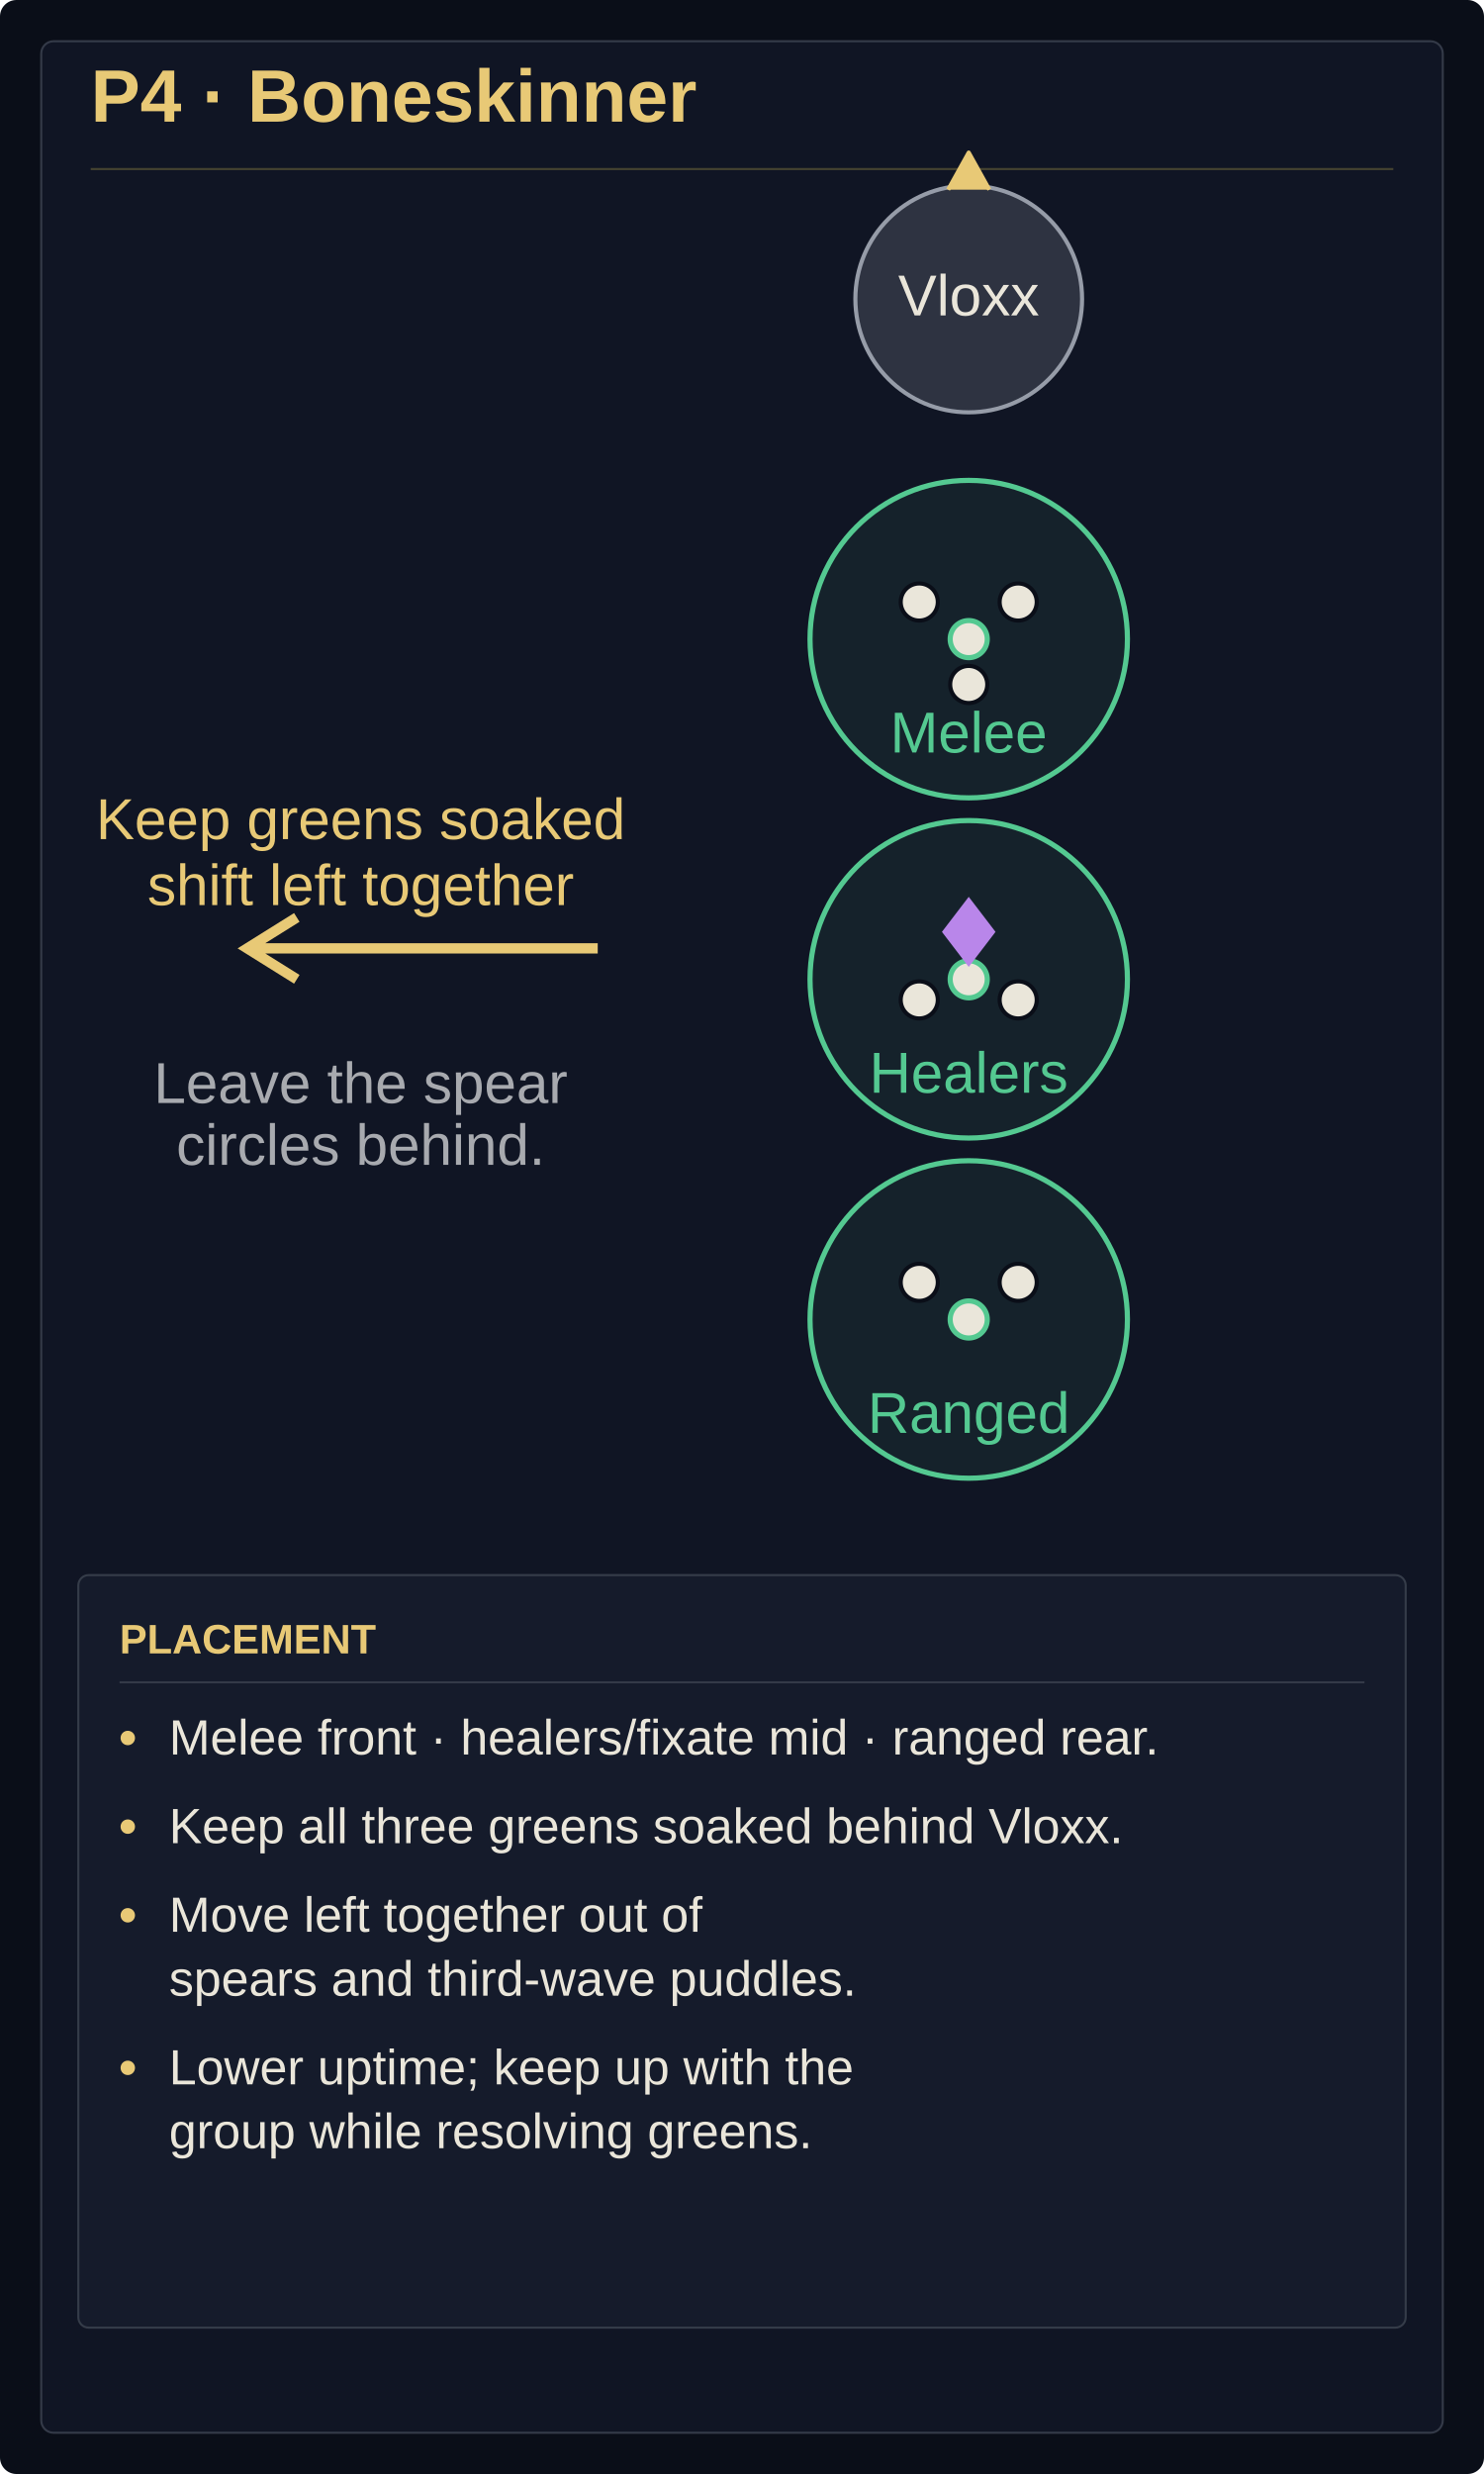
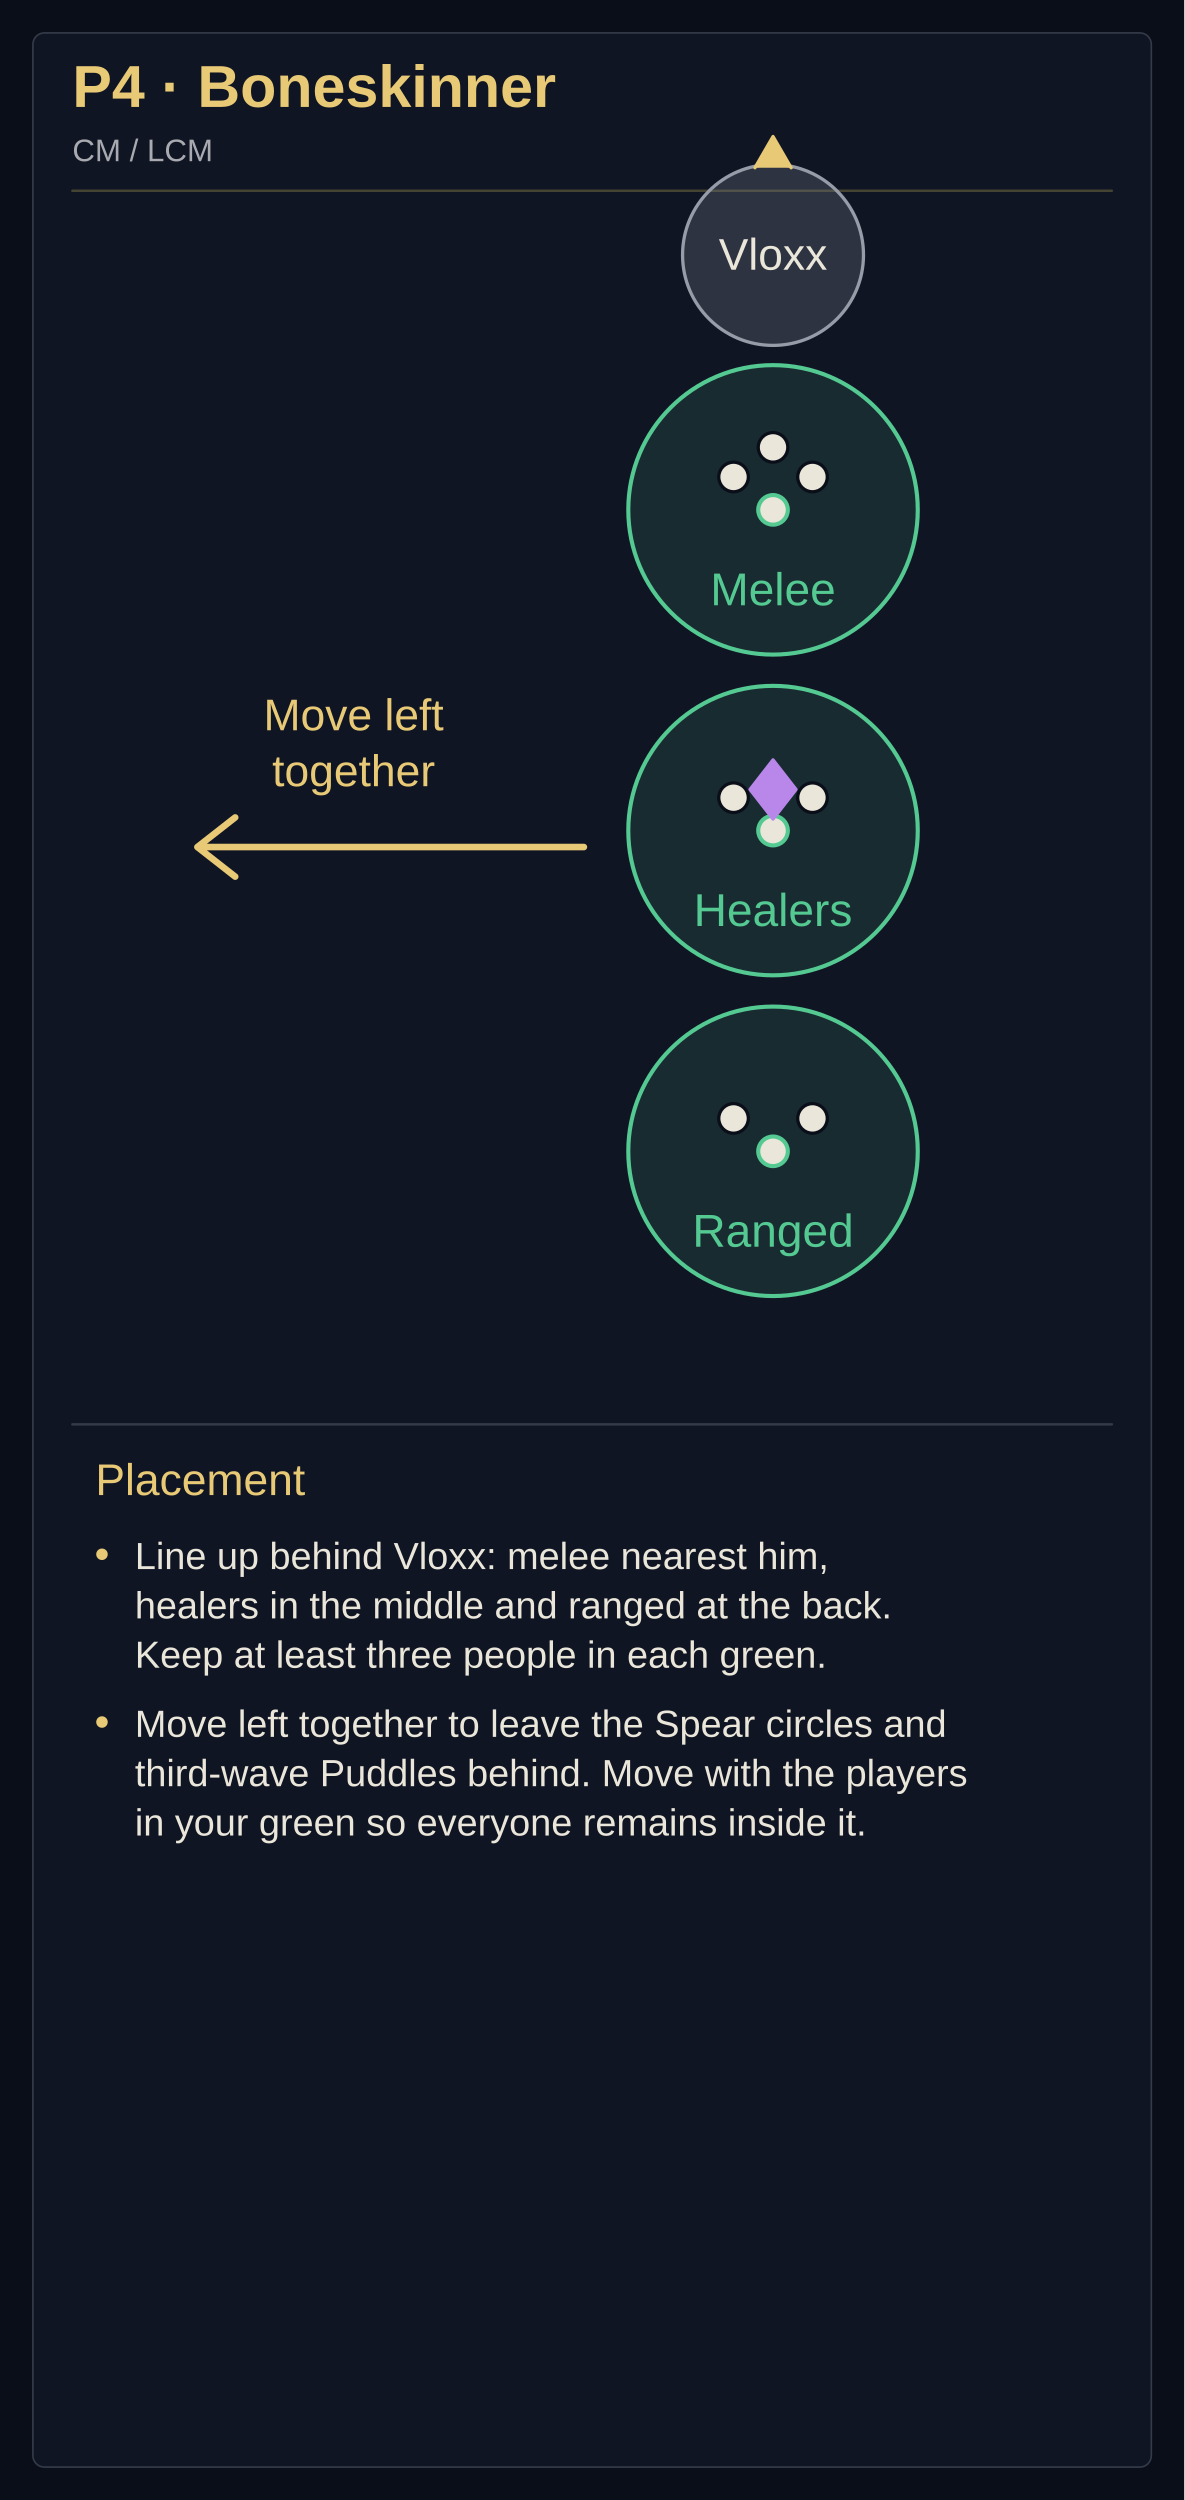
- <svg xmlns="http://www.w3.org/2000/svg" viewBox="0 0 720 1200" width="720" height="1200" role="img" aria-labelledby="title desc">
+ <svg xmlns="http://www.w3.org/2000/svg" viewBox="0 0 720 1520" width="720" height="1520" role="img" aria-labelledby="title desc">
  <g font-family="IBM Plex Sans,Segoe UI,Arial,sans-serif">
-     <rect width="720" height="1200" rx="8" fill="#0a0e18" />
-     <rect x="20" y="20" width="680" height="1160" rx="6" fill="#101524" stroke="#343a48" />
-     <text x="44" y="59" font-size="36" fill="#e8c976" font-weight="600" text-anchor="start">P4 · Boneskinner</text>
-     <path d="M44 82H676" stroke="#454331" />
-     <circle cx="470" cy="145" r="55" fill="#69707b55" stroke="#969ca8" stroke-width="2" />
-     <path d="M460 92 L470 74 L480 92" fill="#e8c976" stroke="#e8c976" stroke-width="2" stroke-linejoin="round" />
-     <text x="470" y="153" text-anchor="middle" font-size="28" fill="#eae6da" font-weight="400">Vloxx</text>
-     <circle cx="470" cy="310" r="77" fill="#54c99113" stroke="#54c991" stroke-width="2.5" />
+     <rect width="720" height="1520" fill="#0a0e18" />
+     <rect x="20" y="20" width="680" height="1480" rx="7" fill="#101524" stroke="#343a48" />
+     <text x="44" y="65" font-size="36" fill="#e8c976" text-anchor="start" font-weight="600">P4 · Boneskinner</text>
+     <text x="44" y="98" font-size="19" fill="#a8aaaf" text-anchor="start" font-weight="500">CM / LCM</text>
+     <path d="M44 116H676" fill="none" stroke="#454331" stroke-width="1.5" stroke-linecap="round" stroke-linejoin="round" />
+     <circle cx="470" cy="155" r="55" fill="#69707b55" stroke="#969ca8" stroke-width="2" />
+     <path d="M459 102L470 83L481 102" fill="#e8c976" stroke="#e8c976" stroke-width="2" stroke-linecap="round" stroke-linejoin="round" />
+     <text x="470" y="164" font-size="27" fill="#eae6da" text-anchor="middle" font-weight="500">Vloxx</text>
+     <circle cx="470" cy="310" r="88" fill="#54c99120" stroke="#54c991" stroke-width="2.5" />
    <circle cx="470" cy="310" r="9" fill="#eae6da" stroke="#54c991" stroke-width="2.5" />
-     <circle cx="446" cy="292" r="9" fill="#eae6da" stroke="#0a0e18" stroke-width="2" />
-     <circle cx="494" cy="292" r="9" fill="#eae6da" stroke="#0a0e18" stroke-width="2" />
-     <circle cx="470" cy="332" r="9" fill="#eae6da" stroke="#0a0e18" stroke-width="2" />
-     <circle cx="470" cy="475" r="77" fill="#54c99113" stroke="#54c991" stroke-width="2.5" />
-     <circle cx="470" cy="475" r="9" fill="#eae6da" stroke="#54c991" stroke-width="2.5" />
-     <path d="M470 435 l13 17 -13 17 -13 -17Z" fill="#b986ea" />
+     <circle cx="446" cy="290" r="9" fill="#eae6da" stroke="#0a0e18" stroke-width="2" />
+     <circle cx="494" cy="290" r="9" fill="#eae6da" stroke="#0a0e18" stroke-width="2" />
+     <circle cx="470" cy="272" r="9" fill="#eae6da" stroke="#0a0e18" stroke-width="2" />
+     <text x="470" y="368" font-size="28" fill="#54c991" text-anchor="middle" font-weight="500">Melee</text>
+     <circle cx="470" cy="505" r="88" fill="#54c99120" stroke="#54c991" stroke-width="2.5" />
+     <circle cx="470" cy="505" r="9" fill="#eae6da" stroke="#54c991" stroke-width="2.5" />
+     <path d="M470 462l14 18-14 18-14-18Z" fill="#b986ea" stroke="#b986ea" stroke-width="2" stroke-linecap="round" stroke-linejoin="round" />
    <circle cx="446" cy="485" r="9" fill="#eae6da" stroke="#0a0e18" stroke-width="2" />
    <circle cx="494" cy="485" r="9" fill="#eae6da" stroke="#0a0e18" stroke-width="2" />
-     <circle cx="470" cy="640" r="77" fill="#54c99113" stroke="#54c991" stroke-width="2.5" />
-     <circle cx="470" cy="640" r="9" fill="#eae6da" stroke="#54c991" stroke-width="2.5" />
-     <circle cx="446" cy="622" r="9" fill="#eae6da" stroke="#0a0e18" stroke-width="2" />
-     <circle cx="494" cy="622" r="9" fill="#eae6da" stroke="#0a0e18" stroke-width="2" />
-     <path d="M290 460 H120 m24 -15 l-24 15 24 15" fill="none" stroke="#e8c976" stroke-width="5" />
-     <text x="175" y="407" text-anchor="middle" font-size="28" fill="#e8c976" font-weight="400">Keep greens soaked</text>
-     <text x="175" y="439" text-anchor="middle" font-size="28" fill="#e8c976" font-weight="400">shift left together</text>
-     <text x="175" y="535" text-anchor="middle" font-size="28" fill="#a8aaaf" font-weight="400">Leave the spear</text>
-     <text x="175" y="565" text-anchor="middle" font-size="28" fill="#a8aaaf" font-weight="400">circles behind.</text>
-     <text x="470" y="365" font-size="28" fill="#54c991" font-weight="500" text-anchor="middle">Melee</text>
-     <text x="470" y="530" font-size="28" fill="#54c991" font-weight="500" text-anchor="middle">Healers</text>
-     <text x="470" y="695" font-size="28" fill="#54c991" font-weight="500" text-anchor="middle">Ranged</text>
-     <rect x="38" y="764" width="644" height="365" rx="5" fill="#151b2b" stroke="#353c49" />
-     <text x="58" y="802" font-size="20" fill="#e8c976" font-weight="600" text-anchor="start">PLACEMENT</text>
-     <path d="M58 816H662" stroke="#343a48" />
-     <circle cx="62" cy="843" r="3.5" fill="#e8c976" />
-     <text x="82" y="851" font-size="24" fill="#eae6da" font-weight="400" text-anchor="start">Melee front · healers/fixate mid · ranged rear.</text>
-     <circle cx="62" cy="886" r="3.5" fill="#e8c976" />
-     <text x="82" y="894" font-size="24" fill="#eae6da" font-weight="400" text-anchor="start">Keep all three greens soaked behind Vloxx.</text>
-     <circle cx="62" cy="929" r="3.5" fill="#e8c976" />
-     <text x="82" y="937" font-size="24" fill="#eae6da" font-weight="400" text-anchor="start">Move left together out of</text>
-     <text x="82" y="968" font-size="24" fill="#eae6da" font-weight="400" text-anchor="start">spears and third-wave puddles.</text>
-     <circle cx="62" cy="1003" r="3.5" fill="#e8c976" />
-     <text x="82" y="1011" font-size="24" fill="#eae6da" font-weight="400" text-anchor="start">Lower uptime; keep up with the</text>
-     <text x="82" y="1042" font-size="24" fill="#eae6da" font-weight="400" text-anchor="start">group while resolving greens.</text>
+     <text x="470" y="563" font-size="28" fill="#54c991" text-anchor="middle" font-weight="500">Healers</text>
+     <circle cx="470" cy="700" r="88" fill="#54c99120" stroke="#54c991" stroke-width="2.5" />
+     <circle cx="470" cy="700" r="9" fill="#eae6da" stroke="#54c991" stroke-width="2.5" />
+     <circle cx="446" cy="680" r="9" fill="#eae6da" stroke="#0a0e18" stroke-width="2" />
+     <circle cx="494" cy="680" r="9" fill="#eae6da" stroke="#0a0e18" stroke-width="2" />
+     <text x="470" y="758" font-size="28" fill="#54c991" text-anchor="middle" font-weight="500">Ranged</text>
+     <text x="215" y="444" font-size="27" fill="#e8c976" text-anchor="middle" font-weight="500">Move left</text>
+     <text x="215" y="478" font-size="27" fill="#e8c976" text-anchor="middle" font-weight="500">together</text>
+     <path d="M355 515H120M143 497L120 515L143 533" fill="none" stroke="#e8c976" stroke-width="4" stroke-linecap="round" stroke-linejoin="round" />
+     <path d="M44 866H676" fill="none" stroke="#343a48" stroke-width="1.5" stroke-linecap="round" stroke-linejoin="round" />
+     <text x="58" y="909" font-size="27" fill="#e8c976" text-anchor="start" font-weight="500">Placement</text>
+     <circle cx="62" cy="945" r="3.5" fill="#e8c976" stroke="none" stroke-width="1" />
+     <text x="82" y="954" font-size="23" fill="#eae6da" text-anchor="start" font-weight="400">Line up behind Vloxx: melee nearest him,</text>
+     <text x="82" y="984" font-size="23" fill="#eae6da" text-anchor="start" font-weight="400">healers in the middle and ranged at the back.</text>
+     <text x="82" y="1014" font-size="23" fill="#eae6da" text-anchor="start" font-weight="400">Keep at least three people in each green.</text>
+     <circle cx="62" cy="1047" r="3.5" fill="#e8c976" stroke="none" stroke-width="1" />
+     <text x="82" y="1056" font-size="23" fill="#eae6da" text-anchor="start" font-weight="400">Move left together to leave the Spear circles and</text>
+     <text x="82" y="1086" font-size="23" fill="#eae6da" text-anchor="start" font-weight="400">third-wave Puddles behind. Move with the players</text>
+     <text x="82" y="1116" font-size="23" fill="#eae6da" text-anchor="start" font-weight="400">in your green so everyone remains inside it.</text>
  </g>
</svg>
